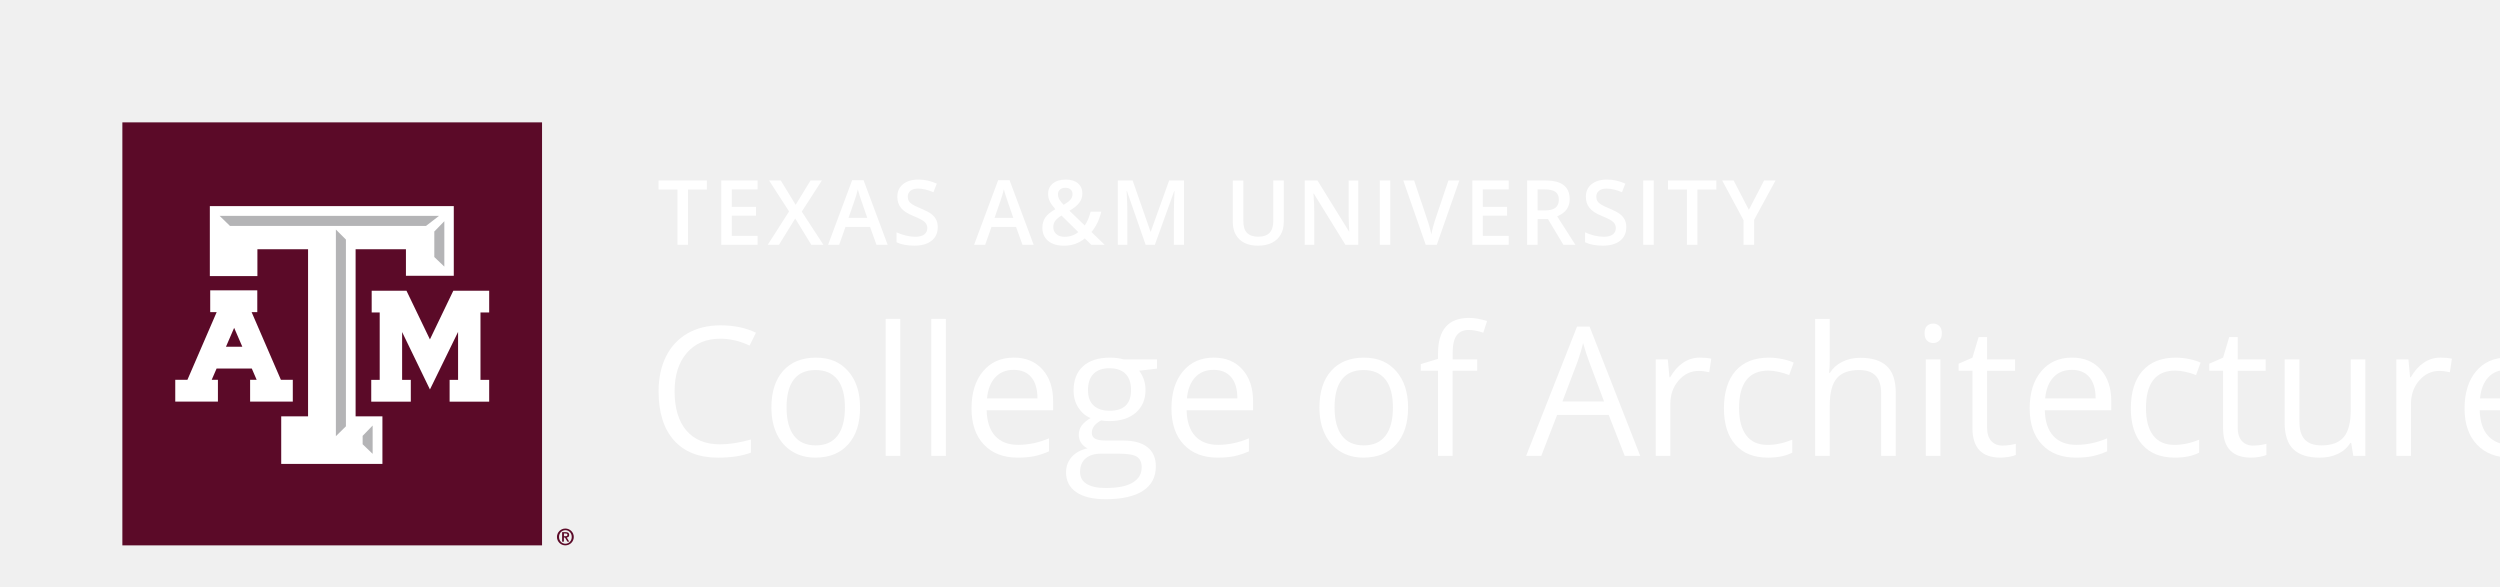
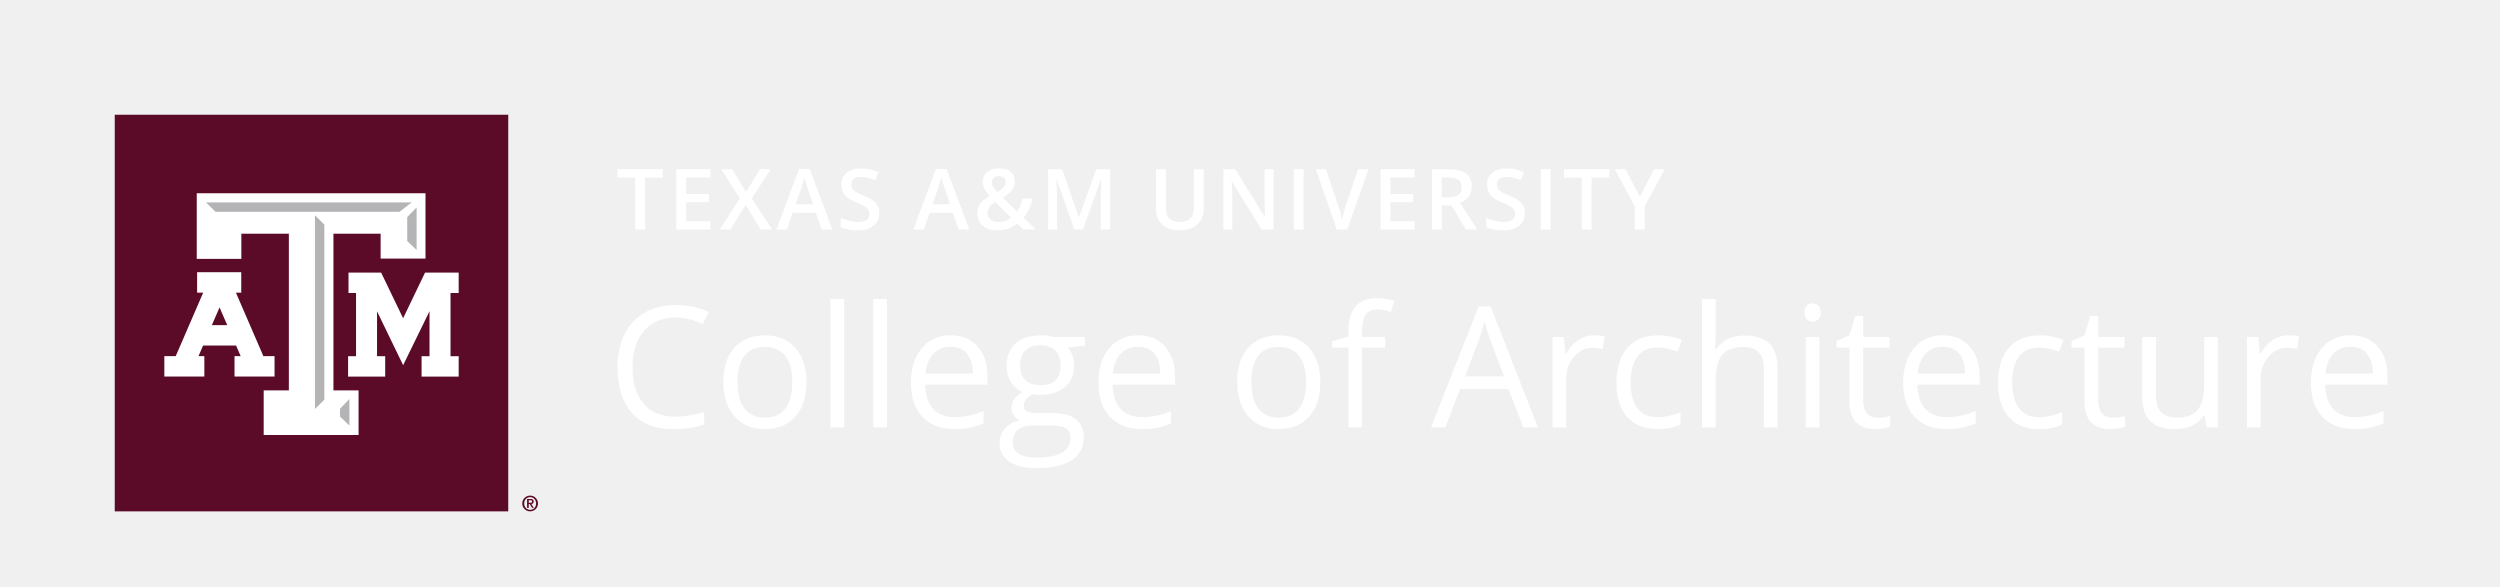
- <svg xmlns="http://www.w3.org/2000/svg" version="1.1" viewBox="0 0 1493 350" preserveAspectRatio="xMidYMid meet">
+ <svg xmlns="http://www.w3.org/2000/svg" version="1.1" viewBox="0 0 1706 400" preserveAspectRatio="xMidYMid meet">
  <defs>
    <style>
      .cls-1{fill:none;}
      .cls-2{fill:#5b0a28;}   /* 深栗色 */
      .cls-3{fill:#ffffff;}   /* 白 */
      .cls-4{fill:#b4b4b6;}   /* 灰 */
      .cls-5{clip-path:url(#clip);}
    </style>
    <clipPath id="clip">
-       <rect class="cls-1" width="1493" height="350" />
+       <rect class="cls-1" width="1706" height="400" />
    </clipPath>
  </defs>
-   <g transform="scale(1.4)">
+   <g transform="scale(1.5)">
    <rect class="cls-2" x="52.2" y="52.2" width="179.02" height="180.44" />
    <polygon class="cls-3" points="207.44 124.01 194.15 124.01 193.38 124.01 193.04 124.7 183.39 144.78 173.72 124.7 173.39 124.01 172.62 124.01 159.77 124.01 158.55 124.01 158.55 125.23 158.55 132.08 158.55 133.3 159.77 133.3 161.97 133.3 161.97 162.04 159.59 162.04 158.36 162.04 158.36 163.26 158.36 170.11 158.36 171.33 159.59 171.33 174.02 171.33 175.24 171.33 175.24 170.11 175.24 163.26 175.24 162.04 174.02 162.04 171.53 162.04 171.53 141.64 182.3 163.87 183.4 166.13 184.51 163.87 195.4 141.59 195.4 162.04 193.02 162.04 191.79 162.04 191.79 163.26 191.79 170.11 191.79 171.33 193.02 171.33 207.44 171.33 208.67 171.33 208.67 170.11 208.67 163.26 208.67 162.04 207.44 162.04 204.96 162.04 204.96 133.3 207.44 133.3 208.67 133.3 208.67 132.08 208.67 125.23 208.67 124.01 207.44 124.01" />
    <path class="cls-3" d="M123.65,162.01h-3.83l-12.49-28.87h2.42v-9.3h-20.08v9.3h2.76l-12.48,28.87h-5.19v9.3h18.2v-9.3h-2.65l2.08-4.8h15.02l2.07,4.8h-2.79v9.3h18.21v-9.3h-1.23ZM103.37,147.91h-6.98l3.49-8.07,3.49,8.07Z" />
    <polygon class="cls-3" points="192.17 87.92 90.92 87.92 89.51 87.92 89.51 89.32 89.51 116.37 89.51 117.77 90.92 117.77 108.4 117.77 109.8 117.77 109.8 116.37 109.8 106.32 131.41 106.32 131.41 177.6 121.35 177.6 119.96 177.6 119.96 179.01 119.96 196.5 119.96 197.89 121.35 197.89 161.73 197.89 163.13 197.89 163.13 196.5 163.13 179.01 163.13 177.6 161.73 177.6 151.69 177.6 151.69 106.32 173.16 106.32 173.16 116.24 173.16 117.64 174.57 117.64 192.17 117.64 193.57 117.64 193.57 116.24 193.57 89.32 193.57 87.92 192.17 87.92" />
    <polygon class="cls-4" points="154.69 185.93 158.96 181.52 158.96 193.6 154.69 189.51 154.69 185.93" />
    <polygon class="cls-4" points="147.56 181.85 143.28 186.06 143.28 97.92 147.56 102.19 147.56 181.85" />
    <polygon class="cls-4" points="98.09 96.37 93.69 92.09 187.27 92.09 181.73 96.37 98.09 96.37" />
    <polygon class="cls-4" points="189.54 113.73 185.26 109.64 185.26 98.76 189.54 94.36 189.54 113.73" />
    <g class="cls-5">
      <path class="cls-2" d="M237.58,229.05c0-1.98,1.61-3.59,3.59-3.59s3.59,1.61,3.59,3.59-1.61,3.59-3.59,3.59-3.59-1.61-3.59-3.59M243.89,229.05c0-1.68-1.21-2.89-2.71-2.89s-2.71,1.21-2.71,2.89,1.21,2.89,2.71,2.89,2.71-1.21,2.71-2.89M239.79,227h1.51c.97,0,1.5.34,1.5,1.19,0,.7-.4,1.03-1.06,1.09l1.09,1.78h-.78l-1.05-1.75h-.46v1.75h-.76v-4.06ZM240.55,228.74h.67c.45,0,.84-.06.84-.61,0-.48-.44-.56-.82-.56h-.68v1.16Z" />
      <polygon class="cls-3" points="293.48 104.42 288.99 104.42 288.99 80.84 280.92 80.84 280.92 76.99 301.54 76.99 301.54 80.84 293.48 80.84 293.48 104.42" />
      <polygon class="cls-3" points="323.18 104.42 307.67 104.42 307.67 76.99 323.18 76.99 323.18 80.78 312.15 80.78 312.15 88.25 322.49 88.25 322.49 92 312.15 92 312.15 100.62 323.18 100.62 323.18 104.42" />
      <polygon class="cls-3" points="351.24 104.42 346.08 104.42 339.22 93.2 332.29 104.42 327.49 104.42 336.59 90.2 328.07 76.99 333.06 76.99 339.4 87.37 345.75 76.99 350.58 76.99 342.01 90.27 351.24 104.42" />
      <path class="cls-3" d="M373.88,104.42l-2.74-7.62h-10.49l-2.68,7.62h-4.73l10.26-27.54h4.88l10.27,27.54h-4.77ZM369.95,92.94l-2.57-7.47c-.19-.5-.45-1.29-.78-2.36-.33-1.08-.56-1.86-.68-2.36-.34,1.54-.83,3.22-1.48,5.04l-2.48,7.15h7.99Z" />
      <path class="cls-3" d="M400.01,96.97c0,2.44-.88,4.35-2.65,5.74-1.76,1.39-4.2,2.08-7.3,2.08s-5.64-.48-7.62-1.45v-4.24c1.25.59,2.58,1.05,3.99,1.39,1.41.34,2.72.51,3.93.51,1.78,0,3.08-.34,3.93-1.01.85-.68,1.27-1.58,1.27-2.72,0-1.02-.39-1.9-1.16-2.61-.78-.71-2.38-1.56-4.8-2.53-2.5-1.01-4.26-2.17-5.29-3.47-1.02-1.3-1.54-2.87-1.54-4.69,0-2.29.81-4.09,2.44-5.4,1.63-1.31,3.81-1.97,6.55-1.97s5.24.57,7.84,1.73l-1.42,3.66c-2.44-1.02-4.62-1.54-6.53-1.54-1.45,0-2.55.31-3.3.95-.75.63-1.12,1.46-1.12,2.51,0,.71.15,1.32.45,1.83.3.51.79.99,1.48,1.44.69.45,1.92,1.04,3.71,1.78,2.01.84,3.49,1.62,4.43,2.35.94.72,1.63,1.54,2.07,2.46.44.91.66,1.99.66,3.23" />
      <path class="cls-3" d="M436.16,104.42l-2.74-7.62h-10.49l-2.68,7.62h-4.73l10.26-27.54h4.88l10.27,27.54h-4.77ZM432.24,92.94l-2.57-7.47c-.19-.5-.45-1.29-.78-2.36-.33-1.08-.56-1.86-.68-2.36-.34,1.54-.83,3.22-1.48,5.04l-2.48,7.15h7.99Z" />
      <path class="cls-3" d="M444.64,97.16c0-1.64.4-3.07,1.2-4.29.8-1.22,2.24-2.43,4.33-3.63-1.19-1.39-2-2.56-2.43-3.52-.43-.96-.65-1.95-.65-2.97,0-1.9.68-3.4,2.04-4.5,1.36-1.1,3.18-1.65,5.47-1.65s3.96.53,5.22,1.6c1.26,1.07,1.89,2.51,1.89,4.33,0,1.43-.42,2.72-1.27,3.88-.84,1.16-2.25,2.33-4.23,3.49l6.49,6.27c1.01-1.34,1.86-3.3,2.54-5.89h4.54c-.87,3.55-2.28,6.45-4.2,8.69l5.65,5.46h-5.68l-2.8-2.72c-1.28,1.03-2.64,1.8-4.08,2.32-1.45.52-3.04.78-4.79.78-2.88,0-5.14-.68-6.77-2.05s-2.46-3.23-2.46-5.59M454.1,101.01c2.29,0,4.24-.67,5.87-2.01l-7.18-7.07c-1.33.85-2.24,1.65-2.74,2.4-.5.74-.75,1.59-.75,2.54,0,1.22.43,2.22,1.3,2.99.87.77,2.04,1.15,3.5,1.15M451.3,82.9c0,.79.21,1.53.63,2.23.42.7,1.01,1.45,1.76,2.23,1.41-.8,2.4-1.55,2.97-2.24.57-.69.85-1.47.85-2.34,0-.81-.27-1.46-.82-1.95-.54-.49-1.27-.73-2.17-.73-.99,0-1.77.26-2.35.76-.59.51-.88,1.18-.88,2.04" />
      <path class="cls-3" d="M488.69,104.42l-7.96-22.91h-.15c.21,3.4.32,6.59.32,9.57v13.34h-4.07v-27.43h6.32l7.62,21.82h.11l7.84-21.82h6.34v27.43h-4.32v-13.56c0-1.36.04-3.14.1-5.33.07-2.19.13-3.51.18-3.98h-.15l-8.24,22.87h-3.96Z" />
      <path class="cls-3" d="M547.62,76.99v17.75c0,2.03-.43,3.8-1.3,5.32-.87,1.52-2.13,2.69-3.77,3.51-1.65.82-3.61,1.23-5.9,1.23-3.4,0-6.05-.9-7.94-2.7-1.89-1.8-2.83-4.28-2.83-7.43v-17.67h4.5v17.35c0,2.26.52,3.94,1.58,5.01,1.05,1.07,2.66,1.61,4.84,1.61,4.23,0,6.34-2.22,6.34-6.66v-17.32h4.48Z" />
      <path class="cls-3" d="M579.41,104.42h-5.5l-13.49-21.86h-.15l.09,1.22c.18,2.33.26,4.45.26,6.38v14.26h-4.07v-27.43h5.44l13.45,21.75h.11c-.02-.29-.07-1.34-.15-3.14-.07-1.81-.11-3.22-.11-4.23v-14.37h4.11v27.43Z" />
      <rect class="cls-3" x="588.58" y="76.99" width="4.48" height="27.43" />
      <path class="cls-3" d="M617.86,76.99h4.65l-9.61,27.43h-4.73l-9.57-27.43h4.62l5.72,17.05c.3.81.62,1.86.96,3.14.34,1.28.56,2.24.66,2.86.16-.95.41-2.05.75-3.3.34-1.25.61-2.18.82-2.78l5.72-16.98Z" />
      <polygon class="cls-3" points="643.57 104.42 628.05 104.42 628.05 76.99 643.57 76.99 643.57 80.78 632.53 80.78 632.53 88.25 642.87 88.25 642.87 92 632.53 92 632.53 100.62 643.57 100.62 643.57 104.42" />
      <path class="cls-3" d="M655.9,93.46v10.96h-4.48v-27.43h7.75c3.54,0,6.16.66,7.86,1.99,1.7,1.32,2.55,3.33,2.55,6,0,3.42-1.78,5.85-5.33,7.3l7.75,12.14h-5.1l-6.57-10.96h-4.43ZM655.9,89.75h3.11c2.09,0,3.6-.39,4.54-1.16.94-.78,1.41-1.93,1.41-3.45s-.51-2.67-1.52-3.34c-1.01-.68-2.54-1.01-4.58-1.01h-2.96v8.97Z" />
      <path class="cls-3" d="M693.72,96.97c0,2.44-.88,4.35-2.65,5.74-1.76,1.39-4.2,2.08-7.3,2.08s-5.64-.48-7.62-1.45v-4.24c1.25.59,2.58,1.05,3.99,1.39,1.41.34,2.72.51,3.93.51,1.78,0,3.08-.34,3.93-1.01.85-.68,1.27-1.58,1.27-2.72,0-1.02-.39-1.9-1.16-2.61-.78-.71-2.38-1.56-4.8-2.53-2.5-1.01-4.27-2.17-5.29-3.47-1.02-1.3-1.54-2.87-1.54-4.69,0-2.29.81-4.09,2.44-5.4,1.63-1.31,3.81-1.97,6.55-1.97s5.24.57,7.84,1.73l-1.42,3.66c-2.44-1.02-4.62-1.54-6.53-1.54-1.45,0-2.55.31-3.3.95-.75.63-1.12,1.46-1.12,2.51,0,.71.15,1.32.45,1.83.3.51.79.99,1.48,1.44.69.45,1.92,1.04,3.71,1.78,2.01.84,3.49,1.62,4.43,2.35.94.72,1.63,1.54,2.07,2.46.44.91.66,1.99.66,3.23" />
      <rect class="cls-3" x="700.95" y="76.99" width="4.48" height="27.43" />
      <polygon class="cls-3" points="724.07 104.42 719.59 104.42 719.59 80.84 711.52 80.84 711.52 76.99 732.14 76.99 732.14 80.84 724.07 80.84 724.07 104.42" />
      <polygon class="cls-3" points="746.01 89.51 752.51 76.99 757.38 76.99 748.25 93.79 748.25 104.42 743.74 104.42 743.74 93.94 734.64 76.99 739.52 76.99 746.01 89.51" />
      <path class="cls-3" d="M307.29,144.48c-6.03,0-10.8,2.01-14.29,6.03-3.49,4.02-5.24,9.52-5.24,16.51s1.68,12.74,5.05,16.65c3.37,3.92,8.17,5.88,14.4,5.88,3.83,0,8.2-.69,13.11-2.07v5.6c-3.81,1.43-8.5,2.14-14.08,2.14-8.09,0-14.33-2.45-18.72-7.36-4.39-4.91-6.59-11.88-6.59-20.92,0-5.66,1.06-10.61,3.17-14.87,2.12-4.26,5.17-7.54,9.16-9.84,3.99-2.3,8.69-3.45,14.1-3.45,5.76,0,10.79,1.05,15.1,3.15l-2.7,5.48c-4.15-1.95-8.31-2.93-12.47-2.93" />
      <path class="cls-3" d="M366.88,173.84c0,6.71-1.69,11.95-5.07,15.72-3.38,3.77-8.05,5.65-14.01,5.65-3.68,0-6.95-.86-9.8-2.59-2.86-1.73-5.06-4.21-6.61-7.43-1.55-3.23-2.33-7.01-2.33-11.34,0-6.71,1.68-11.94,5.03-15.68,3.35-3.74,8.01-5.61,13.97-5.61s10.33,1.92,13.73,5.75c3.39,3.83,5.09,9.01,5.09,15.55M335.53,173.84c0,5.26,1.05,9.26,3.15,12.02,2.1,2.75,5.19,4.13,9.28,4.13s7.18-1.37,9.29-4.11c2.11-2.74,3.17-6.75,3.17-12.04s-1.06-9.21-3.17-11.92c-2.12-2.72-5.24-4.07-9.37-4.07s-7.16,1.34-9.24,4.02c-2.08,2.68-3.12,6.67-3.12,11.98" />
      <rect class="cls-3" x="377.81" y="136.03" width="6.23" height="58.43" />
      <rect class="cls-3" x="397.26" y="136.03" width="6.23" height="58.43" />
      <path class="cls-3" d="M434.1,195.21c-6.08,0-10.88-1.85-14.4-5.56-3.52-3.71-5.28-8.85-5.28-15.43s1.63-11.9,4.9-15.81c3.27-3.91,7.65-5.86,13.16-5.86,5.16,0,9.24,1.7,12.24,5.09,3.01,3.39,4.51,7.87,4.51,13.43v3.94h-28.35c.12,4.83,1.34,8.5,3.66,11,2.32,2.5,5.58,3.75,9.78,3.75,4.43,0,8.81-.93,13.14-2.78v5.56c-2.2.95-4.29,1.63-6.25,2.05-1.97.41-4.34.62-7.12.62M432.41,157.77c-3.31,0-5.94,1.08-7.9,3.23-1.97,2.15-3.12,5.13-3.48,8.94h21.52c0-3.93-.88-6.94-2.63-9.03-1.75-2.09-4.26-3.14-7.51-3.14" />
      <path class="cls-3" d="M493.55,153.3v3.94l-7.62.9c.7.88,1.33,2.02,1.88,3.44.55,1.41.83,3.01.83,4.79,0,4.03-1.38,7.25-4.13,9.65s-6.54,3.61-11.34,3.61c-1.23,0-2.38-.1-3.45-.3-2.65,1.4-3.98,3.17-3.98,5.29,0,1.13.46,1.96,1.39,2.5.93.54,2.52.81,4.77.81h7.29c4.46,0,7.88.94,10.27,2.82s3.59,4.61,3.59,8.19c0,4.56-1.83,8.03-5.48,10.42-3.66,2.39-8.99,3.59-16,3.59-5.38,0-9.53-1-12.45-3-2.92-2-4.38-4.83-4.38-8.49,0-2.5.8-4.67,2.4-6.5,1.6-1.83,3.85-3.07,6.76-3.72-1.05-.48-1.93-1.21-2.65-2.22-.71-1-1.07-2.17-1.07-3.49,0-1.5.4-2.82,1.2-3.94.8-1.13,2.07-2.22,3.79-3.27-2.13-.88-3.86-2.37-5.2-4.47-1.34-2.1-2.01-4.51-2.01-7.21,0-4.5,1.35-7.98,4.06-10.42,2.7-2.44,6.53-3.66,11.49-3.66,2.15,0,4.09.25,5.82.75h14.23ZM460.73,201.37c0,2.23.94,3.92,2.82,5.07,1.88,1.15,4.57,1.73,8.07,1.73,5.23,0,9.11-.78,11.62-2.35,2.52-1.56,3.77-3.69,3.77-6.36,0-2.23-.69-3.77-2.07-4.64-1.38-.86-3.97-1.3-7.77-1.3h-7.47c-2.83,0-5.03.68-6.61,2.03-1.58,1.35-2.37,3.29-2.37,5.82M464.11,166.48c0,2.88.81,5.06,2.44,6.53,1.63,1.48,3.89,2.21,6.8,2.21,6.08,0,9.12-2.95,9.12-8.86s-3.08-9.28-9.24-9.28c-2.93,0-5.18.79-6.76,2.37-1.58,1.58-2.37,3.92-2.37,7.02" />
      <path class="cls-3" d="M519.38,195.21c-6.08,0-10.88-1.85-14.4-5.56s-5.27-8.85-5.27-15.43,1.63-11.9,4.9-15.81c3.27-3.91,7.65-5.86,13.16-5.86,5.16,0,9.24,1.7,12.24,5.09,3,3.39,4.51,7.87,4.51,13.43v3.94h-28.35c.12,4.83,1.35,8.5,3.66,11,2.32,2.5,5.58,3.75,9.78,3.75,4.43,0,8.81-.93,13.14-2.78v5.56c-2.2.95-4.29,1.63-6.25,2.05-1.97.41-4.34.62-7.12.62M517.69,157.77c-3.31,0-5.94,1.08-7.91,3.23-1.96,2.15-3.12,5.13-3.47,8.94h21.52c0-3.93-.88-6.94-2.63-9.03-1.75-2.09-4.26-3.14-7.51-3.14" />
      <path class="cls-3" d="M600.65,173.84c0,6.71-1.69,11.95-5.07,15.72-3.38,3.77-8.05,5.65-14.01,5.65-3.68,0-6.95-.86-9.8-2.59-2.85-1.73-5.06-4.21-6.61-7.43-1.55-3.23-2.33-7.01-2.33-11.34,0-6.71,1.68-11.94,5.03-15.68,3.35-3.74,8.01-5.61,13.97-5.61s10.33,1.92,13.73,5.75c3.39,3.83,5.09,9.01,5.09,15.55M569.29,173.84c0,5.26,1.05,9.26,3.15,12.02,2.1,2.75,5.2,4.13,9.28,4.13s7.18-1.37,9.29-4.11c2.11-2.74,3.17-6.75,3.17-12.04s-1.06-9.21-3.17-11.92c-2.12-2.72-5.24-4.07-9.37-4.07s-7.16,1.34-9.24,4.02c-2.08,2.68-3.12,6.67-3.12,11.98" />
      <path class="cls-3" d="M630.13,158.14h-10.48v36.31h-6.23v-36.31h-7.36v-2.82l7.36-2.25v-2.29c0-10.12,4.42-15.17,13.26-15.17,2.18,0,4.73.44,7.66,1.31l-1.61,4.99c-2.41-.78-4.46-1.16-6.16-1.16-2.35,0-4.09.78-5.22,2.35-1.13,1.56-1.69,4.07-1.69,7.53v2.67h10.48v4.84Z" />
      <path class="cls-3" d="M693.06,194.46l-6.83-17.46h-22.01l-6.76,17.46h-6.46l21.71-55.13h5.37l21.59,55.13h-6.61ZM684.24,171.25l-6.38-17.01c-.83-2.15-1.68-4.79-2.55-7.92-.55,2.4-1.34,5.04-2.36,7.92l-6.46,17.01h17.76Z" />
      <path class="cls-3" d="M725.06,152.55c1.83,0,3.47.15,4.92.45l-.86,5.78c-1.7-.38-3.21-.56-4.51-.56-3.33,0-6.18,1.35-8.54,4.06-2.37,2.7-3.55,6.07-3.55,10.1v22.08h-6.23v-41.16h5.14l.71,7.62h.3c1.53-2.68,3.37-4.74,5.52-6.19,2.15-1.45,4.52-2.18,7.1-2.18" />
      <path class="cls-3" d="M754.12,195.21c-5.96,0-10.57-1.83-13.84-5.5-3.27-3.67-4.9-8.85-4.9-15.56s1.66-12.2,4.98-15.96c3.32-3.75,8.04-5.63,14.18-5.63,1.98,0,3.96.21,5.93.64,1.98.43,3.53.93,4.66,1.5l-1.92,5.29c-1.38-.55-2.88-1.01-4.51-1.37-1.63-.36-3.07-.54-4.32-.54-8.36,0-12.54,5.33-12.54,16,0,5.06,1.02,8.94,3.06,11.64,2.04,2.7,5.06,4.06,9.07,4.06,3.43,0,6.95-.74,10.55-2.22v5.52c-2.75,1.43-6.22,2.14-10.4,2.14" />
      <path class="cls-3" d="M802.45,194.46v-26.62c0-3.35-.77-5.86-2.29-7.51-1.53-1.65-3.92-2.48-7.17-2.48-4.33,0-7.49,1.18-9.48,3.53-1.99,2.35-2.99,6.21-2.99,11.57v21.52h-6.23v-58.43h6.23v17.69c0,2.13-.1,3.89-.3,5.29h.38c1.23-1.98,2.97-3.54,5.24-4.68,2.26-1.14,4.85-1.71,7.75-1.71,5.03,0,8.81,1.2,11.32,3.59,2.52,2.39,3.77,6.19,3.77,11.4v26.85h-6.23Z" />
      <path class="cls-3" d="M820.97,142.15c0-1.43.35-2.47,1.05-3.13.7-.66,1.58-.99,2.63-.99s1.86.34,2.59,1.01c.73.68,1.09,1.71,1.09,3.12s-.36,2.45-1.09,3.14c-.73.69-1.59,1.03-2.59,1.03-1.05,0-1.93-.34-2.63-1.03-.7-.69-1.05-1.73-1.05-3.14M827.73,194.46h-6.23v-41.16h6.23v41.16Z" />
      <path class="cls-3" d="M854.24,190.06c1.1,0,2.17-.08,3.19-.24,1.03-.16,1.84-.33,2.44-.51v4.77c-.68.33-1.67.59-2.99.81-1.31.21-2.5.32-3.55.32-7.96,0-11.94-4.19-11.94-12.58v-24.48h-5.9v-3l5.9-2.59,2.63-8.79h3.61v9.54h11.94v4.85h-11.94v24.22c0,2.48.59,4.38,1.76,5.71,1.18,1.33,2.79,1.99,4.84,1.99" />
      <path class="cls-3" d="M885.48,195.21c-6.08,0-10.88-1.85-14.4-5.56-3.52-3.71-5.28-8.85-5.28-15.43s1.63-11.9,4.9-15.81c3.27-3.91,7.65-5.86,13.16-5.86,5.16,0,9.24,1.7,12.24,5.09,3.01,3.39,4.51,7.87,4.51,13.43v3.94h-28.35c.12,4.83,1.35,8.5,3.66,11,2.31,2.5,5.58,3.75,9.78,3.75,4.43,0,8.81-.93,13.14-2.78v5.56c-2.2.95-4.29,1.63-6.25,2.05-1.97.41-4.34.62-7.12.62M883.79,157.77c-3.31,0-5.94,1.08-7.91,3.23-1.97,2.15-3.12,5.13-3.47,8.94h21.52c0-3.93-.88-6.94-2.63-9.03-1.75-2.09-4.26-3.14-7.51-3.14" />
      <path class="cls-3" d="M927.69,195.21c-5.96,0-10.57-1.83-13.84-5.5-3.27-3.67-4.9-8.85-4.9-15.56s1.66-12.2,4.98-15.96c3.32-3.75,8.04-5.63,14.18-5.63,1.98,0,3.96.21,5.93.64,1.98.43,3.53.93,4.66,1.5l-1.92,5.29c-1.38-.55-2.88-1.01-4.51-1.37-1.63-.36-3.07-.54-4.32-.54-8.36,0-12.54,5.33-12.54,16,0,5.06,1.02,8.94,3.06,11.64,2.04,2.7,5.06,4.06,9.07,4.06,3.43,0,6.95-.74,10.55-2.22v5.52c-2.75,1.43-6.22,2.14-10.4,2.14" />
      <path class="cls-3" d="M961.15,190.06c1.1,0,2.17-.08,3.19-.24,1.03-.16,1.84-.33,2.44-.51v4.77c-.68.33-1.67.59-2.99.81-1.31.21-2.5.32-3.55.32-7.96,0-11.94-4.19-11.94-12.58v-24.48h-5.9v-3l5.9-2.59,2.63-8.79h3.61v9.54h11.94v4.85h-11.94v24.22c0,2.48.59,4.38,1.76,5.71,1.18,1.33,2.79,1.99,4.84,1.99" />
      <path class="cls-3" d="M980.87,153.3v26.7c0,3.36.76,5.86,2.29,7.51,1.53,1.65,3.92,2.48,7.17,2.48,4.31,0,7.45-1.18,9.44-3.53,1.99-2.35,2.99-6.2,2.99-11.53v-21.63h6.23v41.16h-5.14l-.9-5.52h-.34c-1.28,2.03-3.05,3.58-5.31,4.66-2.27,1.08-4.85,1.62-7.75,1.62-5.01,0-8.76-1.19-11.25-3.57-2.49-2.38-3.74-6.18-3.74-11.42v-26.93h6.31Z" />
      <path class="cls-3" d="M1040.99,152.55c1.83,0,3.47.15,4.92.45l-.86,5.78c-1.7-.38-3.2-.56-4.51-.56-3.33,0-6.18,1.35-8.54,4.06-2.37,2.7-3.55,6.07-3.55,10.1v22.08h-6.23v-41.16h5.14l.71,7.62h.3c1.53-2.68,3.37-4.74,5.52-6.19,2.15-1.45,4.52-2.18,7.1-2.18" />
      <path class="cls-3" d="M1070.99,195.21c-6.08,0-10.88-1.85-14.4-5.56s-5.28-8.85-5.28-15.43,1.63-11.9,4.9-15.81c3.27-3.91,7.65-5.86,13.16-5.86,5.16,0,9.24,1.7,12.24,5.09,3.01,3.39,4.51,7.87,4.51,13.43v3.94h-28.35c.12,4.83,1.34,8.5,3.66,11,2.31,2.5,5.58,3.75,9.78,3.75,4.43,0,8.81-.93,13.14-2.78v5.56c-2.2.95-4.29,1.63-6.25,2.05-1.97.41-4.34.62-7.12.62M1069.3,157.77c-3.31,0-5.94,1.08-7.91,3.23-1.97,2.15-3.12,5.13-3.47,8.94h21.52c0-3.93-.88-6.94-2.63-9.03-1.75-2.09-4.26-3.14-7.51-3.14" />
    </g>
  </g>
</svg>
